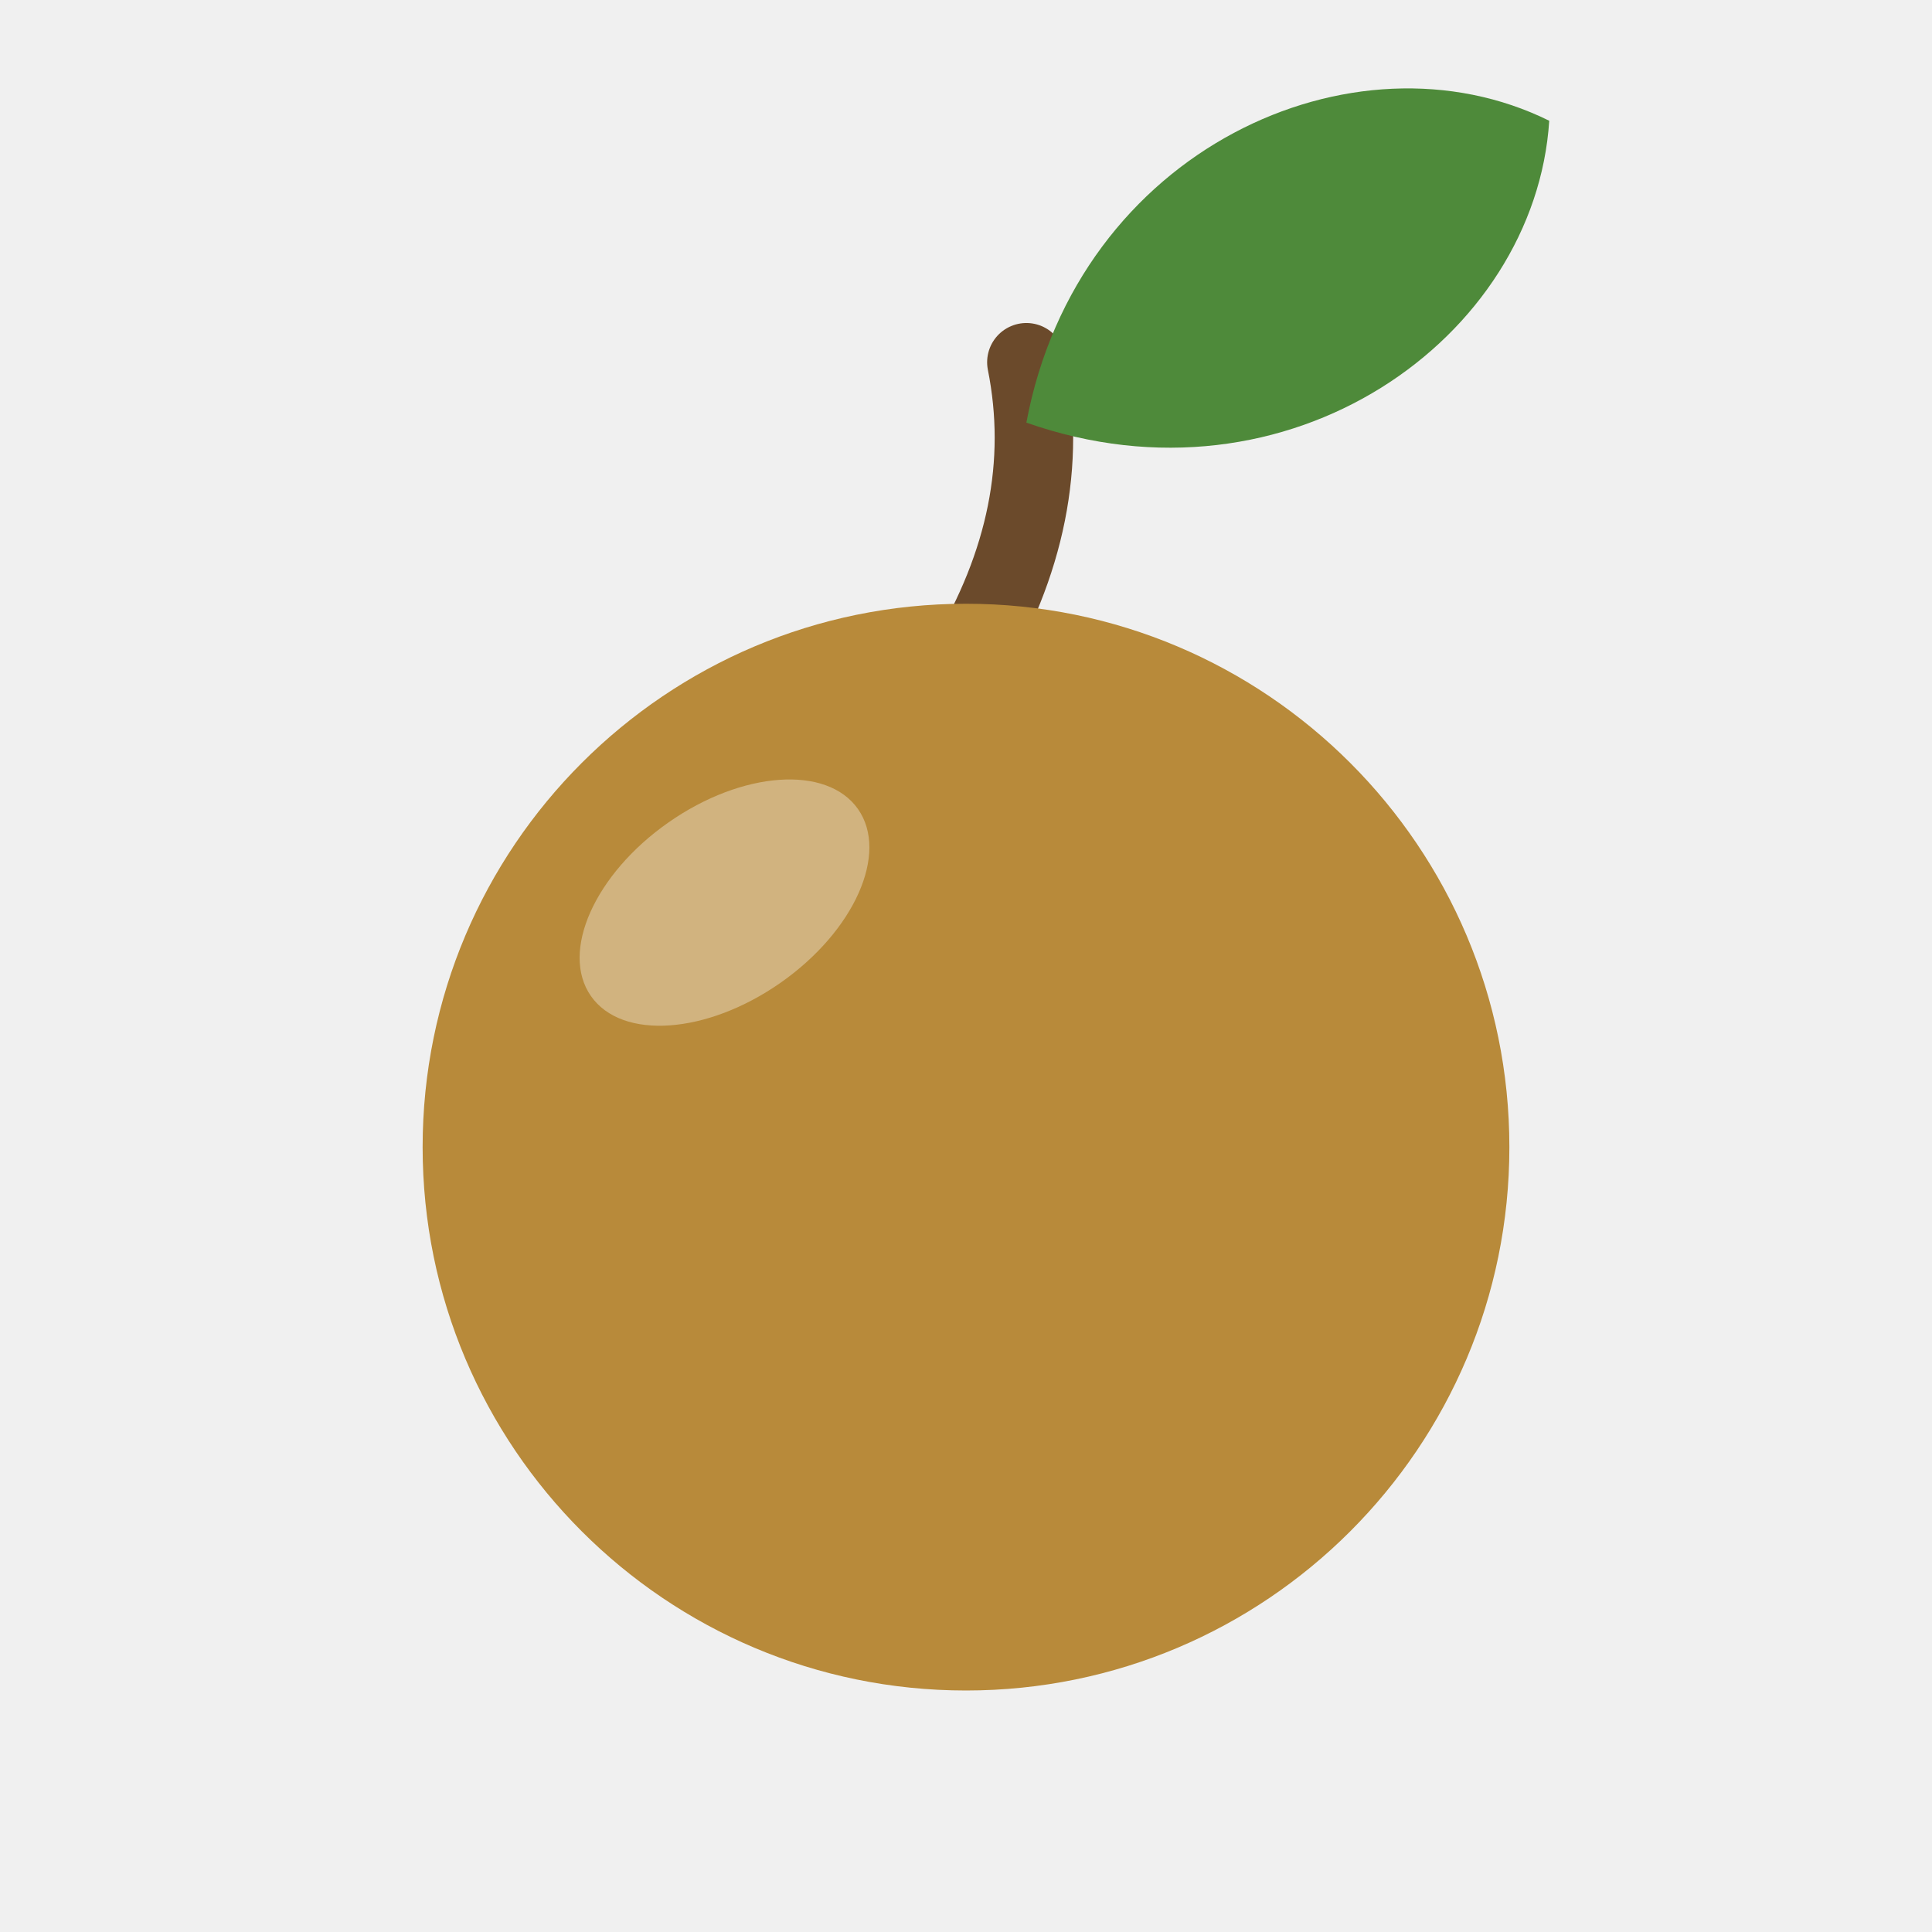
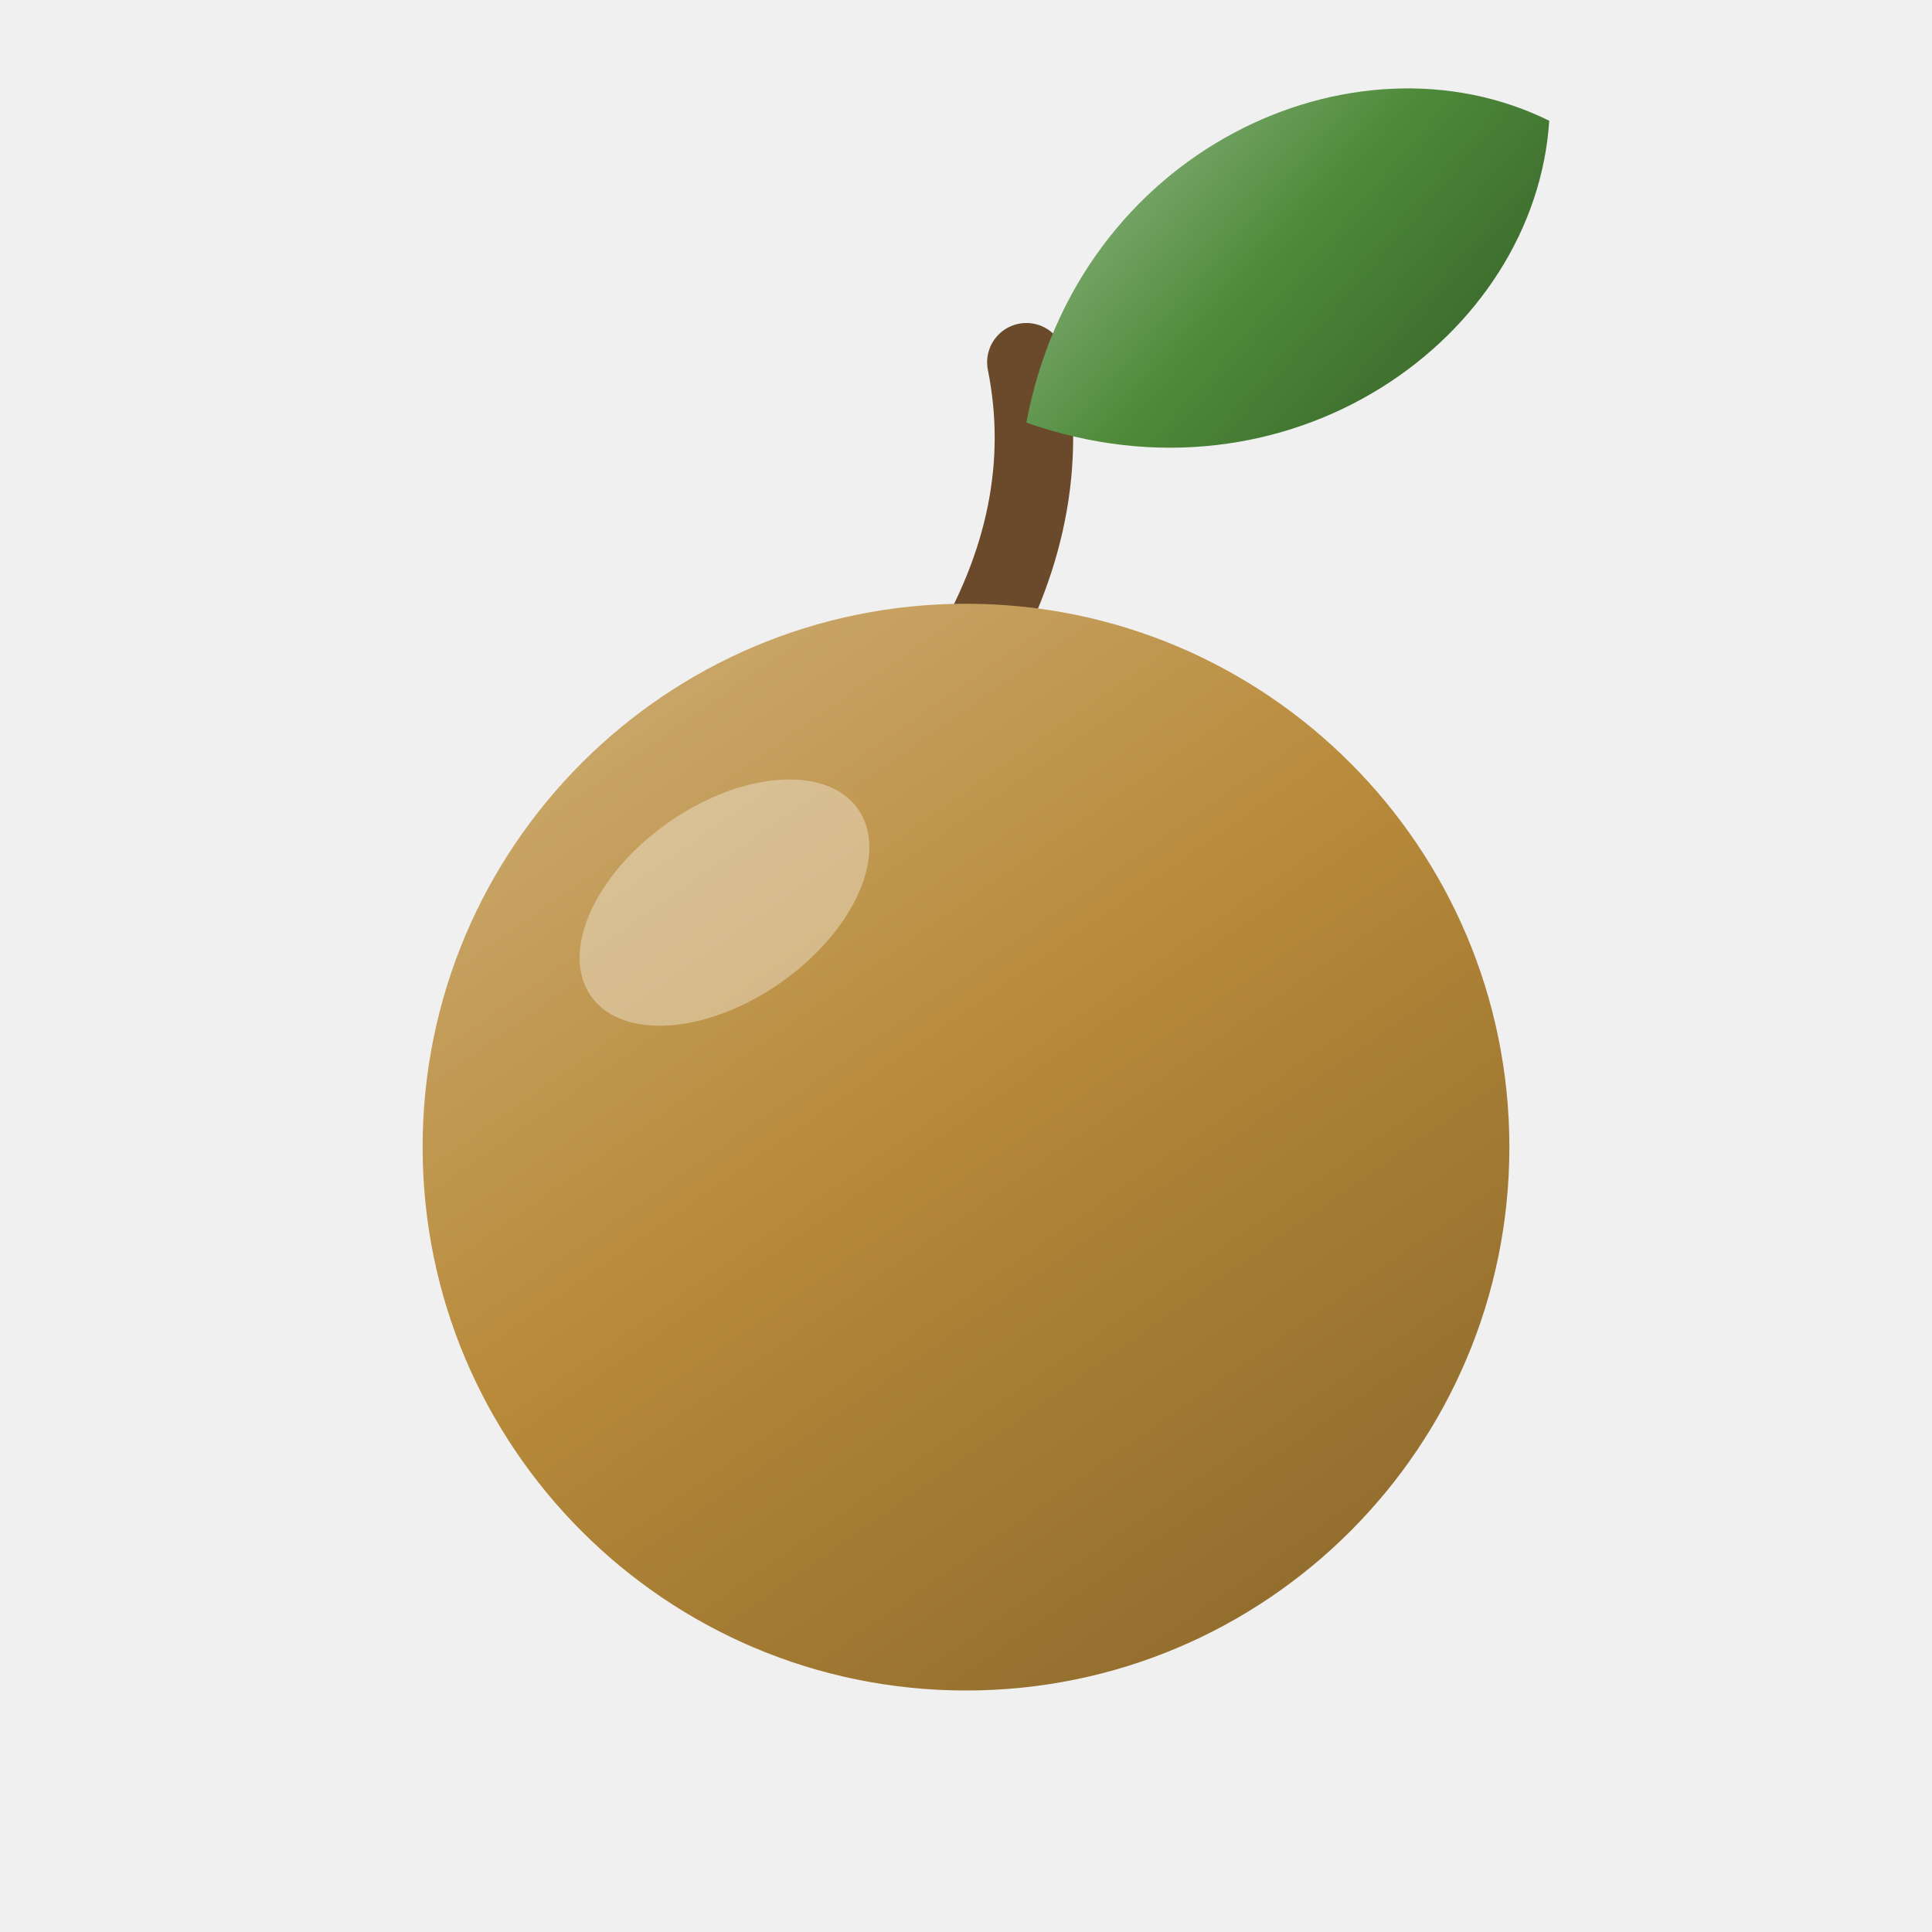
<svg xmlns="http://www.w3.org/2000/svg" viewBox="0 0 64 64" width="64" height="64">
+   <defs>
+     <linearGradient id="shade-0" x1="15%" y1="0%" x2="85%" y2="100%">
+       <stop offset="0" stop-color="#80ab71" />
+       <stop offset=".45" stop-color="#4E8A3A" />
+       <stop offset="1" stop-color="#3b692c" />
+     </linearGradient>
+     <linearGradient id="shade-1" x1="15%" y1="0%" x2="85%" y2="100%">
+       <stop offset="0" stop-color="#ccab71" />
+       <stop offset=".45" stop-color="#B88A3A" />
+       <stop offset="1" stop-color="#8c692c" />
+     </linearGradient>
+   </defs>
  <path d="M32 22 Q35 17 34 12" stroke="#6B4A2B" stroke-width="2.6" fill="none" stroke-linecap="round" />
-   <path d="M0 0 C6 -7 16 -6 20 0 C16 6 6 7 0 0Z" fill="#4E8A3A" transform="translate(34 14) rotate(-30)" />
-   <circle cx="32" cy="38" r="18" fill="#B88A3A" />
+   <path d="M0 0 C6 -7 16 -6 20 0 C16 6 6 7 0 0Z" fill="url(#shade-0)" transform="translate(34 14) rotate(-30)" />
+   <circle cx="32" cy="38" r="18" fill="url(#shade-1)" />
  <ellipse cx="24" cy="29.9" rx="5.4" ry="3.24" fill="#fff" opacity="0.35" transform="rotate(-35 24 29.9)" />
</svg>
